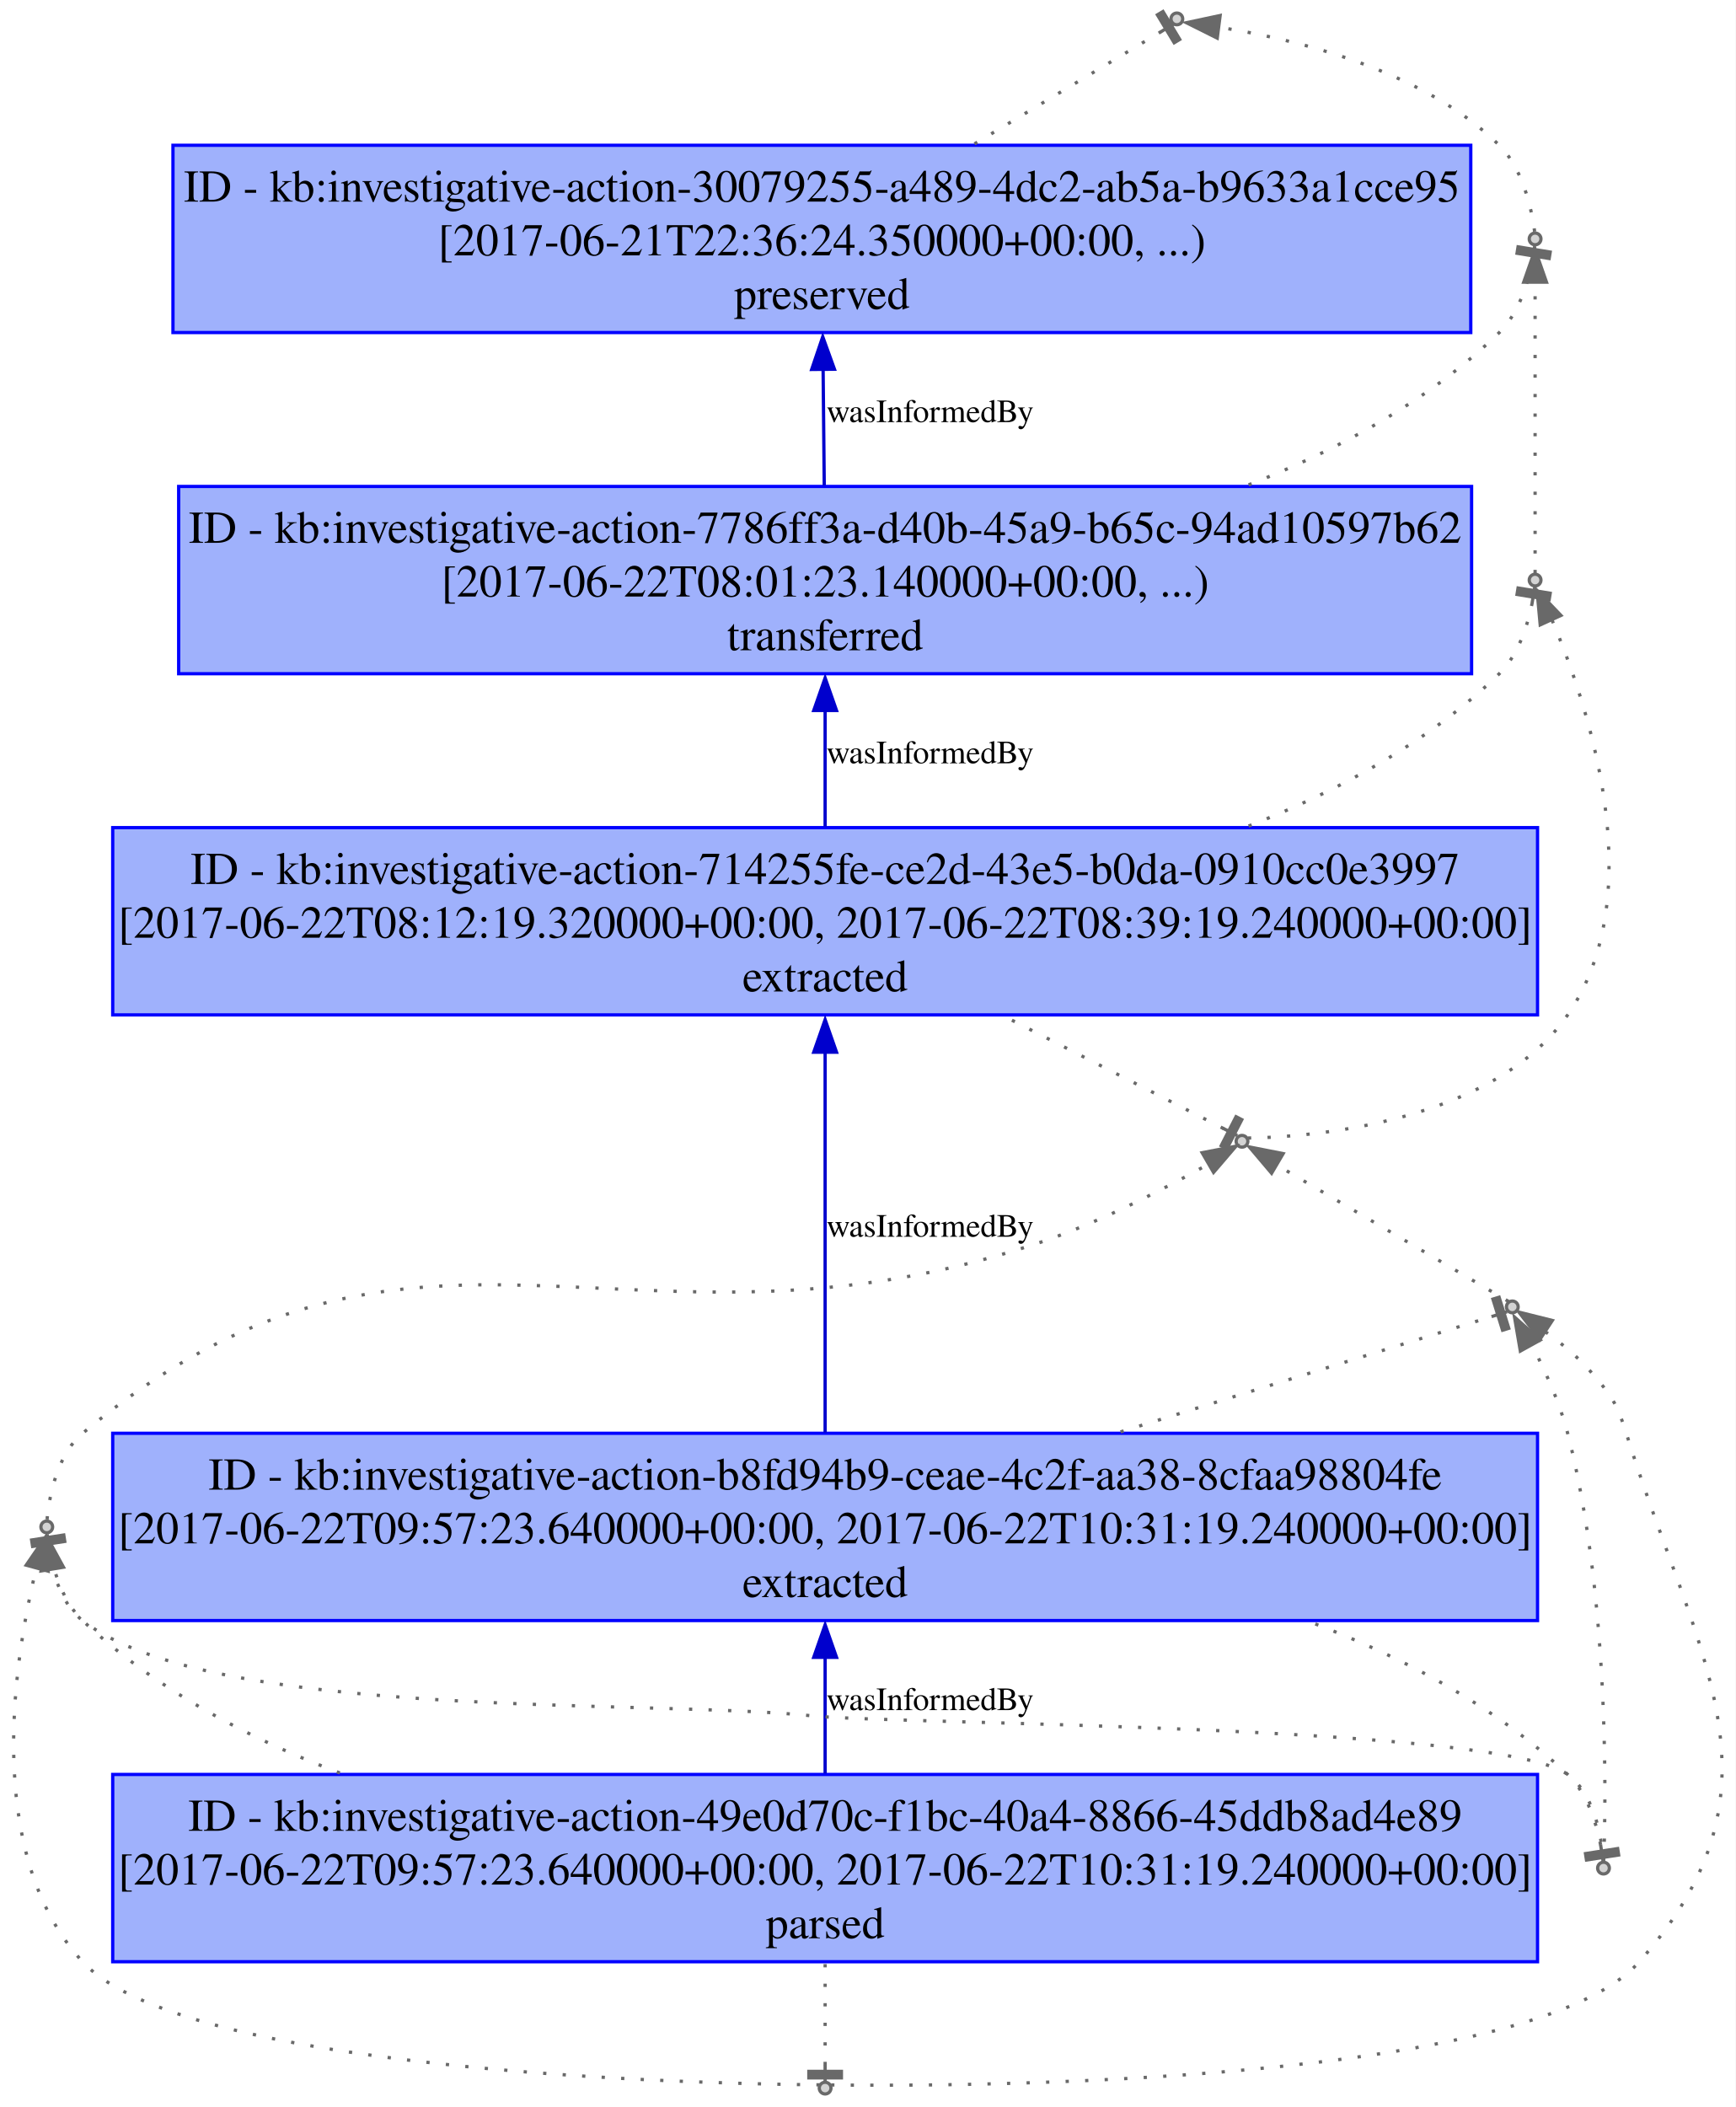
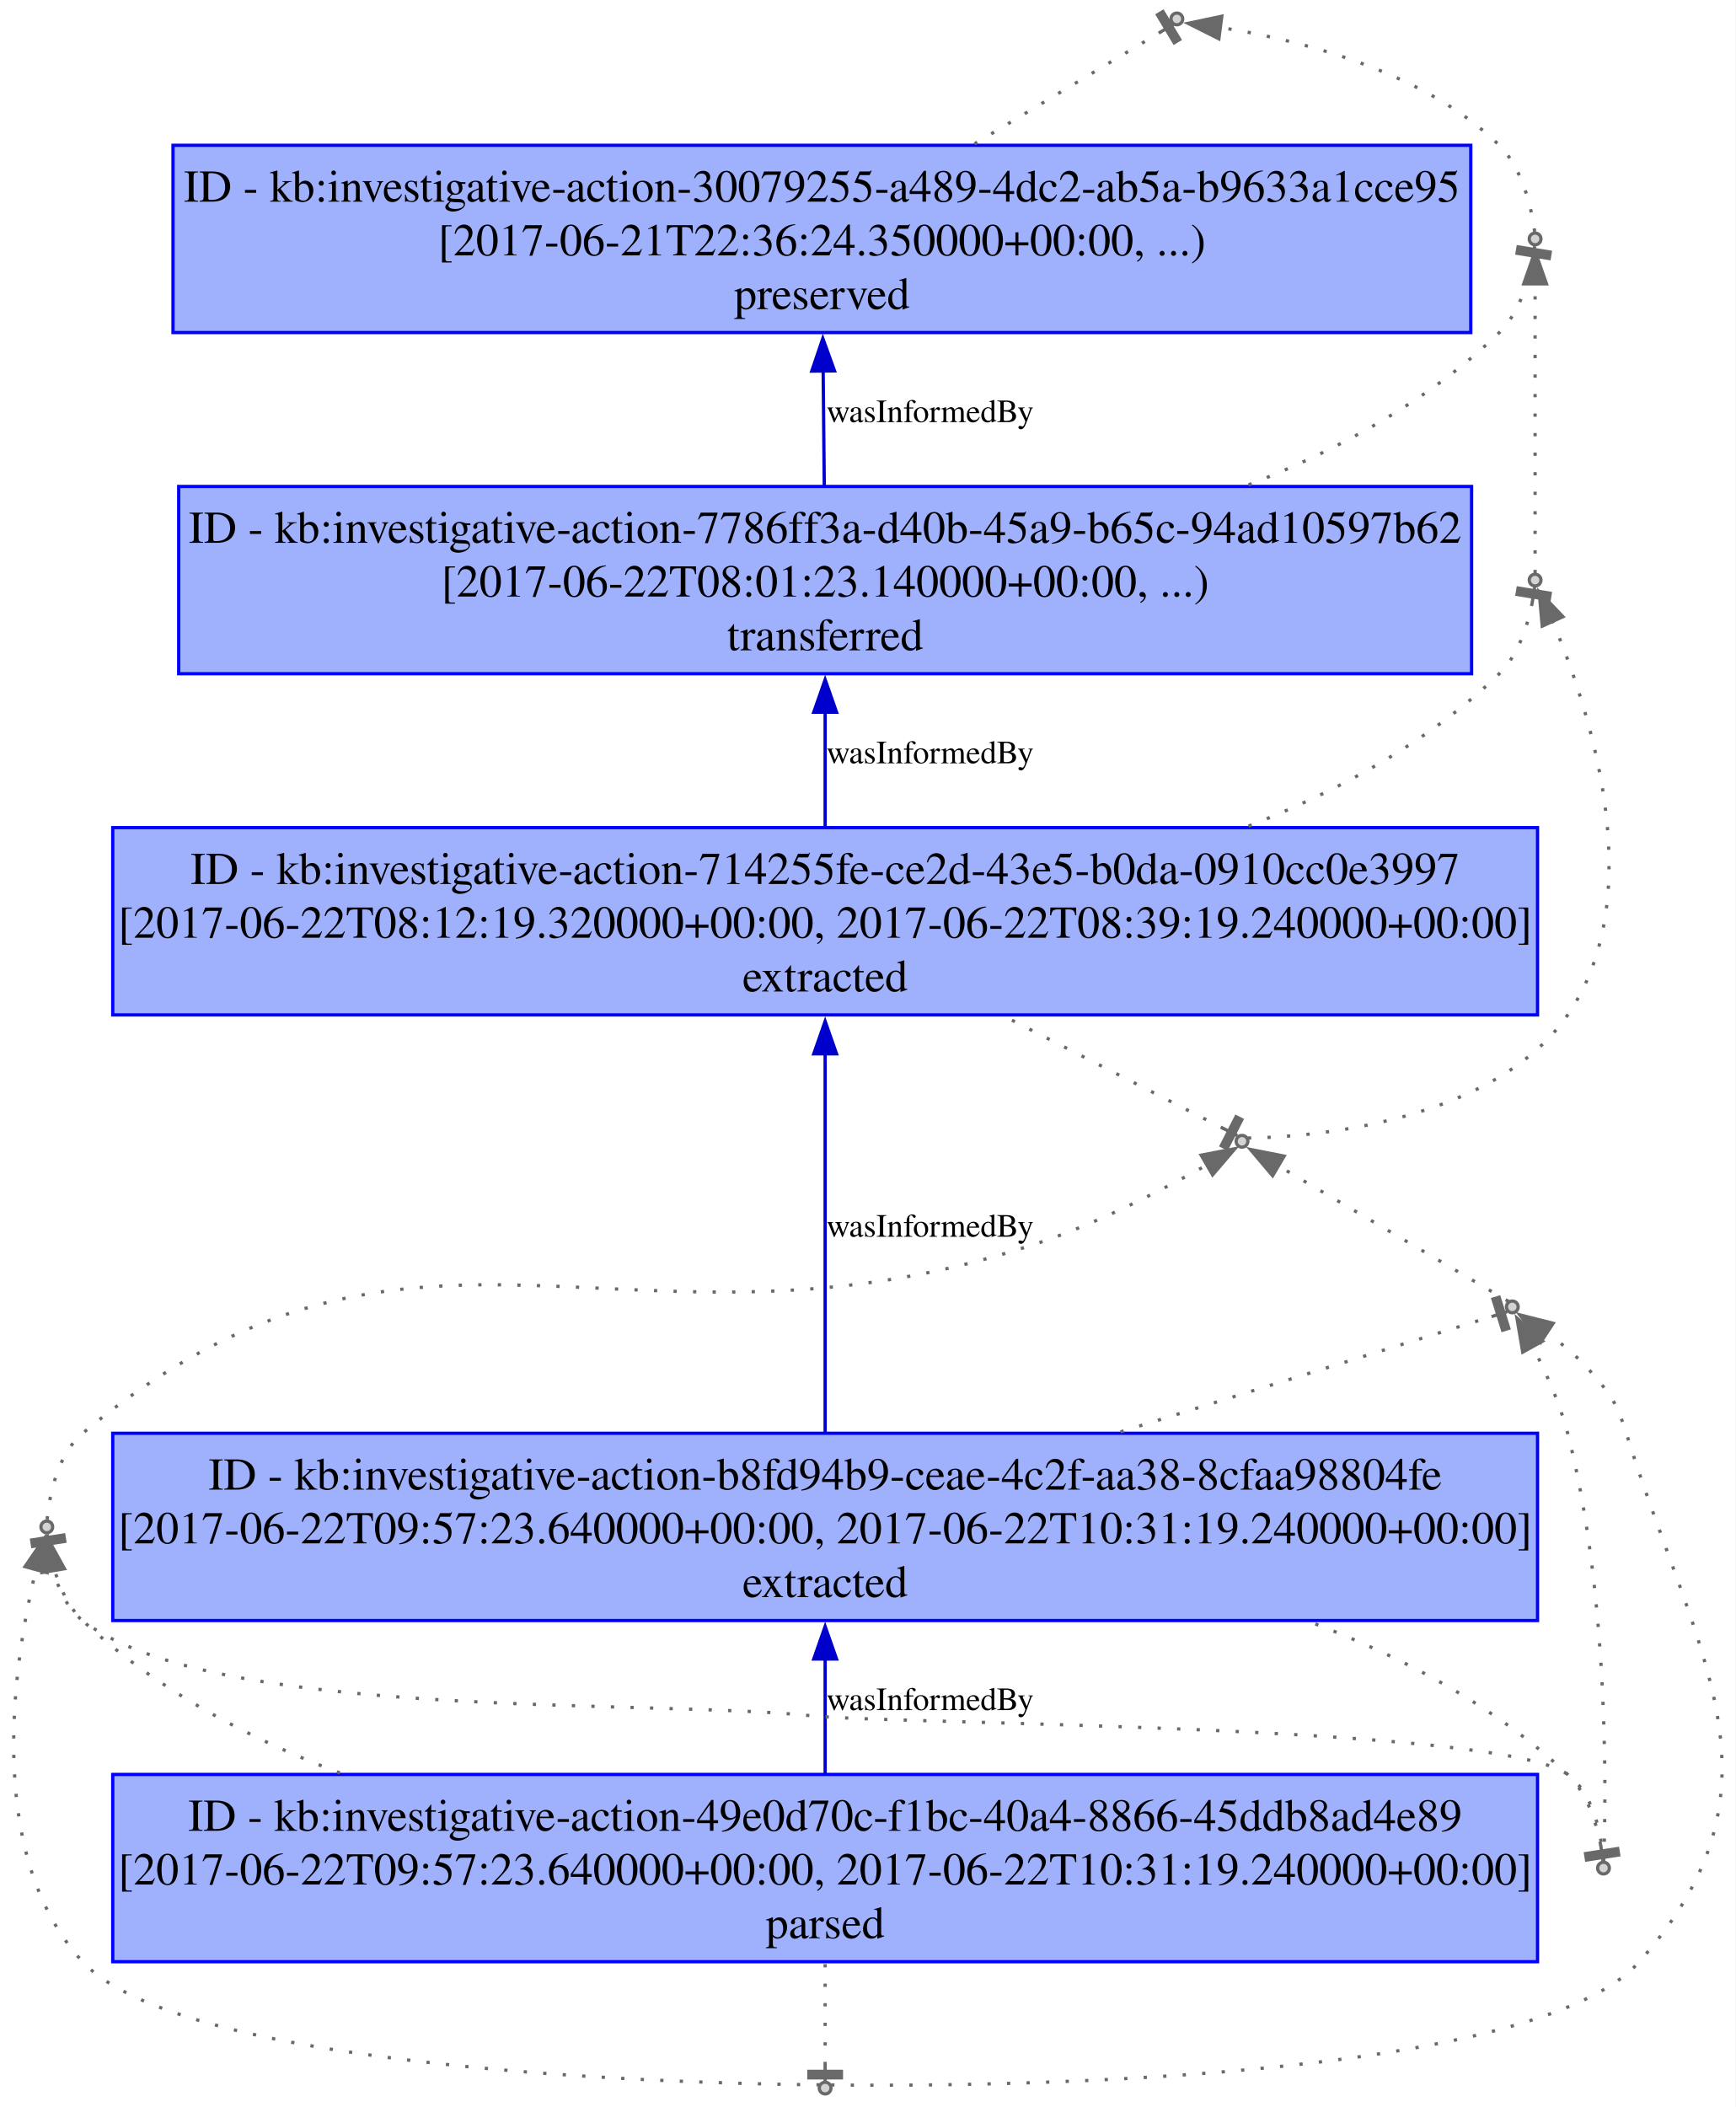
- <svg xmlns="http://www.w3.org/2000/svg" xmlns:xlink="http://www.w3.org/1999/xlink" width="533pt" height="647pt" viewBox="0.00 0.00 532.92 646.90">
+ <svg xmlns="http://www.w3.org/2000/svg" xmlns:xlink="http://www.w3.org/1999/xlink" width="533pt" height="647pt" viewBox="0.00 0.00 532.93 646.90">
  <g id="graph0" class="graph" transform="scale(1 1) rotate(0) translate(4 642.9)">
-     <polygon fill="white" stroke="none" points="-4,4 -4,-642.9 528.92,-642.9 528.92,4 -4,4" />
+     <polygon fill="white" stroke="none" points="-4,4 -4,-642.9 528.93,-642.9 528.93,4 -4,4" />
    <g id="node1" class="node">
      <g id="a_node1">
        <a xlink:title="ID - http://example.org/kb/investigative-action-30079255-a489-4dc2-ab5a-b9633a1cce95">
-           <polygon fill="#9fb1fc" stroke="#0000ff" points="447.61,-598.3 49.11,-598.3 49.11,-540.8 447.61,-540.8 447.61,-598.3" />
-           <text text-anchor="middle" x="248.36" y="-581" font-family="Times,serif" font-size="14.00">ID - kb:investigative-action-30079255-a489-4dc2-ab5a-b9633a1cce95</text>
-           <text text-anchor="middle" x="248.36" y="-564.5" font-family="Times,serif" font-size="14.00">[2017-06-21T22:36:24.350000+00:00, ...)</text>
-           <text text-anchor="middle" x="248.36" y="-548" font-family="Times,serif" font-size="14.00">preserved</text>
+           <polygon fill="#9fb1fc" stroke="#0000ff" points="447.62,-598.3 49.12,-598.3 49.12,-540.8 447.62,-540.8 447.62,-598.3" />
+           <text text-anchor="middle" x="248.37" y="-581" font-family="Times,serif" font-size="14.00">ID - kb:investigative-action-30079255-a489-4dc2-ab5a-b9633a1cce95</text>
+           <text text-anchor="middle" x="248.37" y="-564.5" font-family="Times,serif" font-size="14.00">[2017-06-21T22:36:24.350000+00:00, ...)</text>
+           <text text-anchor="middle" x="248.37" y="-548" font-family="Times,serif" font-size="14.00">preserved</text>
        </a>
      </g>
    </g>
    <g id="node10" class="node">
      <g id="a_node10">
        <a xlink:title="Start of http://example.org/kb/investigative-action-30079255-a489-4dc2-ab5a-b9633a1cce95">
-           <ellipse fill="lightgray" stroke="dimgray" cx="357.36" cy="-637.1" rx="1.8" ry="1.8" />
+           <ellipse fill="lightgray" stroke="dimgray" cx="357.37" cy="-637.1" rx="1.8" ry="1.8" />
        </a>
      </g>
    </g>
    <g id="edge11" class="edge">
-       <path fill="none" stroke="dimgray" stroke-dasharray="1,5" d="M295.22,-598.73C317.81,-612.31 342.18,-626.97 352.41,-633.12" />
-       <polygon fill="dimgray" stroke="dimgray" points="358.25,-630.8 353.1,-639.37 351.38,-638.34 356.54,-629.77 358.25,-630.8" />
-       <polyline fill="none" stroke="dimgray" points="356.53,-635.6 352.24,-633.02" />
+       <path fill="none" stroke="dimgray" stroke-dasharray="1,5" d="M295.23,-598.73C317.82,-612.31 342.2,-626.97 352.42,-633.12" />
+       <polygon fill="dimgray" stroke="dimgray" points="358.26,-630.8 353.11,-639.37 351.4,-638.34 356.55,-629.77 358.26,-630.8" />
+       <polyline fill="none" stroke="dimgray" points="356.54,-635.6 352.26,-633.02" />
    </g>
    <g id="node2" class="node">
      <g id="a_node2">
        <a xlink:title="ID - http://example.org/kb/investigative-action-49e0d70c-f1bc-40a4-8866-45ddb8ad4e89">
-           <polygon fill="#9fb1fc" stroke="#0000ff" points="468.11,-98.1 30.61,-98.1 30.61,-40.6 468.11,-40.6 468.11,-98.1" />
-           <text text-anchor="middle" x="249.36" y="-80.8" font-family="Times,serif" font-size="14.00">ID - kb:investigative-action-49e0d70c-f1bc-40a4-8866-45ddb8ad4e89</text>
-           <text text-anchor="middle" x="249.36" y="-64.3" font-family="Times,serif" font-size="14.00">[2017-06-22T09:57:23.640000+00:00, 2017-06-22T10:31:19.240000+00:00]</text>
-           <text text-anchor="middle" x="249.36" y="-47.8" font-family="Times,serif" font-size="14.00">parsed</text>
+           <polygon fill="#9fb1fc" stroke="#0000ff" points="468.12,-98.1 30.62,-98.1 30.62,-40.6 468.12,-40.6 468.12,-98.1" />
+           <text text-anchor="middle" x="249.37" y="-80.8" font-family="Times,serif" font-size="14.00">ID - kb:investigative-action-49e0d70c-f1bc-40a4-8866-45ddb8ad4e89</text>
+           <text text-anchor="middle" x="249.37" y="-64.3" font-family="Times,serif" font-size="14.00">[2017-06-22T09:57:23.640000+00:00, 2017-06-22T10:31:19.240000+00:00]</text>
+           <text text-anchor="middle" x="249.37" y="-47.8" font-family="Times,serif" font-size="14.00">parsed</text>
        </a>
      </g>
    </g>
    <g id="node5" class="node">
      <g id="a_node5">
        <a xlink:title="ID - http://example.org/kb/investigative-action-b8fd94b9-ceae-4c2f-aa38-8cfaa98804fe">
-           <polygon fill="#9fb1fc" stroke="#0000ff" points="468.11,-202.85 30.61,-202.85 30.61,-145.35 468.11,-145.35 468.11,-202.85" />
-           <text text-anchor="middle" x="249.36" y="-185.55" font-family="Times,serif" font-size="14.00">ID - kb:investigative-action-b8fd94b9-ceae-4c2f-aa38-8cfaa98804fe</text>
-           <text text-anchor="middle" x="249.36" y="-169.05" font-family="Times,serif" font-size="14.00">[2017-06-22T09:57:23.640000+00:00, 2017-06-22T10:31:19.240000+00:00]</text>
-           <text text-anchor="middle" x="249.36" y="-152.55" font-family="Times,serif" font-size="14.00">extracted</text>
+           <polygon fill="#9fb1fc" stroke="#0000ff" points="468.12,-202.85 30.62,-202.85 30.62,-145.35 468.12,-145.35 468.12,-202.85" />
+           <text text-anchor="middle" x="249.37" y="-185.55" font-family="Times,serif" font-size="14.00">ID - kb:investigative-action-b8fd94b9-ceae-4c2f-aa38-8cfaa98804fe</text>
+           <text text-anchor="middle" x="249.37" y="-169.05" font-family="Times,serif" font-size="14.00">[2017-06-22T09:57:23.640000+00:00, 2017-06-22T10:31:19.240000+00:00]</text>
+           <text text-anchor="middle" x="249.37" y="-152.55" font-family="Times,serif" font-size="14.00">extracted</text>
        </a>
      </g>
    </g>
    <g id="edge1" class="edge">
-       <path fill="none" stroke="#0000cd" d="M249.36,-98.43C249.36,-109.41 249.36,-122.2 249.36,-134.06" />
-       <polygon fill="#0000cd" stroke="#0000cd" points="245.86,-134.06 249.36,-144.06 252.86,-134.06 245.86,-134.06" />
-       <text text-anchor="middle" x="281.61" y="-117.85" font-family="Times,serif" font-size="10.00">wasInformedBy</text>
+       <path fill="none" stroke="#0000cd" d="M249.37,-98.43C249.37,-109.3 249.37,-121.94 249.37,-133.7" />
+       <polygon fill="#0000cd" stroke="#0000cd" points="245.87,-133.54 249.37,-143.54 252.87,-133.54 245.87,-133.54" />
+       <text text-anchor="middle" x="281.62" y="-117.85" font-family="Times,serif" font-size="10.00">wasInformedBy</text>
    </g>
    <g id="node11" class="node">
      <g id="a_node11">
        <a xlink:title="Start of http://example.org/kb/investigative-action-49e0d70c-f1bc-40a4-8866-45ddb8ad4e89">
-           <ellipse fill="lightgray" stroke="dimgray" cx="10.36" cy="-174.1" rx="1.8" ry="1.8" />
+           <ellipse fill="lightgray" stroke="dimgray" cx="10.37" cy="-174.1" rx="1.8" ry="1.8" />
        </a>
      </g>
    </g>
    <g id="edge14" class="edge">
-       <path fill="none" stroke="dimgray" stroke-dasharray="1,5" d="M100.35,-98.56C71.55,-109.43 43.5,-124.49 21.36,-145.35 15.25,-151.11 12.47,-160.69 11.25,-166.95" />
-       <polygon fill="dimgray" stroke="dimgray" points="15.58,-171.62 5.7,-170.08 6.01,-168.11 15.89,-169.65 15.58,-171.62" />
-       <polyline fill="none" stroke="dimgray" points="10.49,-171.84 11.26,-166.9" />
+       <path fill="none" stroke="dimgray" stroke-dasharray="1,5" d="M100.36,-98.56C71.57,-109.43 43.52,-124.49 21.37,-145.35 15.26,-151.11 12.48,-160.69 11.26,-166.95" />
+       <polygon fill="dimgray" stroke="dimgray" points="15.59,-171.62 5.71,-170.08 6.02,-168.11 15.9,-169.65 15.59,-171.62" />
+       <polyline fill="none" stroke="dimgray" points="10.5,-171.84 11.27,-166.9" />
    </g>
    <g id="node3" class="node">
      <g id="a_node3">
        <a xlink:title="ID - http://example.org/kb/investigative-action-714255fe-ce2d-43e5-b0da-0910cc0e3997">
-           <polygon fill="#9fb1fc" stroke="#0000ff" points="468.11,-388.8 30.61,-388.8 30.61,-331.3 468.11,-331.3 468.11,-388.8" />
-           <text text-anchor="middle" x="249.36" y="-371.5" font-family="Times,serif" font-size="14.00">ID - kb:investigative-action-714255fe-ce2d-43e5-b0da-0910cc0e3997</text>
-           <text text-anchor="middle" x="249.36" y="-355" font-family="Times,serif" font-size="14.00">[2017-06-22T08:12:19.320000+00:00, 2017-06-22T08:39:19.240000+00:00]</text>
-           <text text-anchor="middle" x="249.36" y="-338.5" font-family="Times,serif" font-size="14.00">extracted</text>
+           <polygon fill="#9fb1fc" stroke="#0000ff" points="468.12,-388.8 30.62,-388.8 30.62,-331.3 468.12,-331.3 468.12,-388.8" />
+           <text text-anchor="middle" x="249.37" y="-371.5" font-family="Times,serif" font-size="14.00">ID - kb:investigative-action-714255fe-ce2d-43e5-b0da-0910cc0e3997</text>
+           <text text-anchor="middle" x="249.37" y="-355" font-family="Times,serif" font-size="14.00">[2017-06-22T08:12:19.320000+00:00, 2017-06-22T08:39:19.240000+00:00]</text>
+           <text text-anchor="middle" x="249.37" y="-338.5" font-family="Times,serif" font-size="14.00">extracted</text>
        </a>
      </g>
    </g>
    <g id="node4" class="node">
      <g id="a_node4">
        <a xlink:title="ID - http://example.org/kb/investigative-action-7786ff3a-d40b-45a9-b65c-94ad10597b62">
-           <polygon fill="#9fb1fc" stroke="#0000ff" points="447.86,-493.55 50.86,-493.55 50.86,-436.05 447.86,-436.05 447.86,-493.55" />
-           <text text-anchor="middle" x="249.36" y="-476.25" font-family="Times,serif" font-size="14.00">ID - kb:investigative-action-7786ff3a-d40b-45a9-b65c-94ad10597b62</text>
-           <text text-anchor="middle" x="249.36" y="-459.75" font-family="Times,serif" font-size="14.00">[2017-06-22T08:01:23.140000+00:00, ...)</text>
-           <text text-anchor="middle" x="249.36" y="-443.25" font-family="Times,serif" font-size="14.00">transferred</text>
+           <polygon fill="#9fb1fc" stroke="#0000ff" points="447.87,-493.55 50.87,-493.55 50.87,-436.05 447.87,-436.05 447.87,-493.55" />
+           <text text-anchor="middle" x="249.37" y="-476.25" font-family="Times,serif" font-size="14.00">ID - kb:investigative-action-7786ff3a-d40b-45a9-b65c-94ad10597b62</text>
+           <text text-anchor="middle" x="249.37" y="-459.75" font-family="Times,serif" font-size="14.00">[2017-06-22T08:01:23.140000+00:00, ...)</text>
+           <text text-anchor="middle" x="249.37" y="-443.25" font-family="Times,serif" font-size="14.00">transferred</text>
        </a>
      </g>
    </g>
    <g id="edge2" class="edge">
-       <path fill="none" stroke="#0000cd" d="M249.36,-389.13C249.36,-400.11 249.36,-412.9 249.36,-424.76" />
-       <polygon fill="#0000cd" stroke="#0000cd" points="245.86,-424.76 249.36,-434.76 252.86,-424.76 245.86,-424.76" />
-       <text text-anchor="middle" x="281.61" y="-408.55" font-family="Times,serif" font-size="10.00">wasInformedBy</text>
+       <path fill="none" stroke="#0000cd" d="M249.37,-389.13C249.37,-400 249.37,-412.64 249.37,-424.4" />
+       <polygon fill="#0000cd" stroke="#0000cd" points="245.87,-424.24 249.37,-434.24 252.87,-424.24 245.87,-424.24" />
+       <text text-anchor="middle" x="281.62" y="-408.55" font-family="Times,serif" font-size="10.00">wasInformedBy</text>
    </g>
    <g id="node13" class="node">
      <g id="a_node13">
        <a xlink:title="Start of http://example.org/kb/investigative-action-714255fe-ce2d-43e5-b0da-0910cc0e3997">
-           <ellipse fill="lightgray" stroke="dimgray" cx="467.36" cy="-464.8" rx="1.8" ry="1.8" />
+           <ellipse fill="lightgray" stroke="dimgray" cx="467.37" cy="-464.8" rx="1.8" ry="1.8" />
        </a>
      </g>
    </g>
    <g id="edge18" class="edge">
-       <path fill="none" stroke="dimgray" stroke-dasharray="1,5" d="M379.39,-389.29C407.39,-400.21 434.97,-415.28 456.36,-436.05 462.38,-441.9 465.19,-451.46 466.44,-457.69" />
-       <polygon fill="dimgray" stroke="dimgray" points="472,-460.76 462.13,-462.37 461.81,-460.39 471.68,-458.79 472,-460.76" />
-       <polyline fill="none" stroke="dimgray" points="467.23,-462.55 466.42,-457.62" />
+       <path fill="none" stroke="dimgray" stroke-dasharray="1,5" d="M379.41,-389.29C407.41,-400.21 434.98,-415.28 456.37,-436.05 462.4,-441.9 465.2,-451.46 466.45,-457.69" />
+       <polygon fill="dimgray" stroke="dimgray" points="472.02,-460.76 462.15,-462.37 461.82,-460.39 471.7,-458.79 472.02,-460.76" />
+       <polyline fill="none" stroke="dimgray" points="467.24,-462.55 466.44,-457.62" />
    </g>
    <g id="edge3" class="edge">
-       <path fill="none" stroke="#0000cd" d="M249.09,-493.88C248.98,-504.86 248.86,-517.65 248.74,-529.51" />
-       <polygon fill="#0000cd" stroke="#0000cd" points="245.23,-529.47 248.63,-539.51 252.23,-529.54 245.23,-529.47" />
-       <text text-anchor="middle" x="281.61" y="-513.3" font-family="Times,serif" font-size="10.00">wasInformedBy</text>
+       <path fill="none" stroke="#0000cd" d="M249.1,-493.88C249,-504.75 248.87,-517.39 248.76,-529.15" />
+       <polygon fill="#0000cd" stroke="#0000cd" points="245.26,-528.96 248.66,-538.99 252.26,-529.03 245.26,-528.96" />
+       <text text-anchor="middle" x="281.62" y="-513.3" font-family="Times,serif" font-size="10.00">wasInformedBy</text>
    </g>
    <g id="node12" class="node">
      <g id="a_node12">
        <a xlink:title="Start of http://example.org/kb/investigative-action-7786ff3a-d40b-45a9-b65c-94ad10597b62">
-           <ellipse fill="lightgray" stroke="dimgray" cx="467.36" cy="-569.55" rx="1.8" ry="1.8" />
+           <ellipse fill="lightgray" stroke="dimgray" cx="467.37" cy="-569.55" rx="1.8" ry="1.8" />
        </a>
      </g>
    </g>
    <g id="edge16" class="edge">
-       <path fill="none" stroke="dimgray" stroke-dasharray="1,5" d="M379.39,-494.04C407.39,-504.96 434.97,-520.03 456.36,-540.8 462.38,-546.65 465.19,-556.21 466.44,-562.44" />
-       <polygon fill="dimgray" stroke="dimgray" points="472,-565.51 462.13,-567.12 461.81,-565.14 471.68,-563.54 472,-565.51" />
-       <polyline fill="none" stroke="dimgray" points="467.23,-567.3 466.42,-562.37" />
+       <path fill="none" stroke="dimgray" stroke-dasharray="1,5" d="M379.41,-494.04C407.41,-504.96 434.98,-520.03 456.37,-540.8 462.4,-546.65 465.2,-556.21 466.45,-562.44" />
+       <polygon fill="dimgray" stroke="dimgray" points="472.02,-565.51 462.15,-567.12 461.82,-565.14 471.7,-563.54 472.02,-565.51" />
+       <polyline fill="none" stroke="dimgray" points="467.24,-567.3 466.44,-562.37" />
    </g>
    <g id="edge4" class="edge">
-       <path fill="none" stroke="#0000cd" d="M249.36,-203.04C249.36,-234.24 249.36,-284.95 249.36,-320.05" />
-       <polygon fill="#0000cd" stroke="#0000cd" points="245.86,-319.85 249.36,-329.85 252.86,-319.85 245.86,-319.85" />
-       <text text-anchor="middle" x="281.61" y="-263.2" font-family="Times,serif" font-size="10.00">wasInformedBy</text>
+       <path fill="none" stroke="#0000cd" d="M249.37,-203.04C249.37,-234.1 249.37,-284.51 249.37,-319.59" />
+       <polygon fill="#0000cd" stroke="#0000cd" points="245.87,-319.34 249.37,-329.34 252.87,-319.34 245.87,-319.34" />
+       <text text-anchor="middle" x="281.62" y="-263.2" font-family="Times,serif" font-size="10.00">wasInformedBy</text>
    </g>
    <g id="node9" class="node">
      <g id="a_node9">
        <a xlink:title="Start of http://example.org/kb/investigative-action-b8fd94b9-ceae-4c2f-aa38-8cfaa98804fe">
-           <ellipse fill="lightgray" stroke="dimgray" cx="460.36" cy="-241.65" rx="1.8" ry="1.8" />
+           <ellipse fill="lightgray" stroke="dimgray" cx="460.37" cy="-241.65" rx="1.8" ry="1.8" />
        </a>
      </g>
    </g>
    <g id="edge9" class="edge">
-       <path fill="none" stroke="dimgray" stroke-dasharray="1,5" d="M340.07,-203.28C386.63,-217.74 437.12,-233.43 454.27,-238.76" />
-       <polygon fill="dimgray" stroke="dimgray" points="459.28,-235.08 456.31,-244.63 454.4,-244.04 457.37,-234.49 459.28,-235.08" />
-       <polyline fill="none" stroke="dimgray" points="458.75,-240.15 453.98,-238.67" />
+       <path fill="none" stroke="dimgray" stroke-dasharray="1,5" d="M340.08,-203.28C386.65,-217.74 437.13,-233.43 454.28,-238.76" />
+       <polygon fill="dimgray" stroke="dimgray" points="459.3,-235.08 456.33,-244.63 454.42,-244.04 457.39,-234.49 459.3,-235.08" />
+       <polyline fill="none" stroke="dimgray" points="458.77,-240.15 453.99,-238.67" />
    </g>
    <g id="node6" class="node">
      <g id="a_node6">
        <a xlink:title="End of http://example.org/kb/investigative-action-714255fe-ce2d-43e5-b0da-0910cc0e3997">
-           <ellipse fill="lightgray" stroke="dimgray" cx="377.36" cy="-292.5" rx="1.8" ry="1.8" />
+           <ellipse fill="lightgray" stroke="dimgray" cx="377.37" cy="-292.5" rx="1.8" ry="1.8" />
        </a>
      </g>
    </g>
    <g id="edge20" class="edge">
-       <path fill="none" stroke="dimgray" stroke-dasharray="1,5" d="M371.7,-296.4C359.76,-302.51 330.91,-317.29 304.22,-330.95" />
-       <polygon fill="dimgray" stroke="dimgray" points="372.75,-290.24 377.31,-299.14 375.53,-300.05 370.97,-291.15 372.75,-290.24" />
-       <polyline fill="none" stroke="dimgray" points="375.92,-294.24 371.47,-296.52" />
+       <path fill="none" stroke="dimgray" stroke-dasharray="1,5" d="M371.71,-296.4C359.77,-302.51 330.92,-317.29 304.24,-330.95" />
+       <polygon fill="dimgray" stroke="dimgray" points="372.77,-290.24 377.33,-299.14 375.55,-300.05 370.99,-291.15 372.77,-290.24" />
+       <polyline fill="none" stroke="dimgray" points="375.94,-294.24 371.49,-296.52" />
    </g>
    <g id="edge17" class="edge">
-       <path fill="none" stroke="dimgray" stroke-dasharray="1,5" d="M379.19,-293.5C390.64,-293.61 452.88,-295.88 477.36,-331.3 503.45,-369.06 482.95,-428.15 472.52,-452.62" />
-       <polygon fill="dimgray" stroke="dimgray" points="468.93,-451.05 467.96,-461.6 475.3,-453.95 468.93,-451.05" />
+       <path fill="none" stroke="dimgray" stroke-dasharray="1,5" d="M379.2,-293.5C390.66,-293.61 452.89,-295.88 477.37,-331.3 503.35,-368.88 483.15,-427.6 472.68,-452.27" />
+       <polygon fill="dimgray" stroke="dimgray" points="469.56,-450.67 468.61,-461.22 475.93,-453.57 469.56,-450.67" />
    </g>
    <g id="node7" class="node">
      <g id="a_node7">
        <a xlink:title="End of http://example.org/kb/investigative-action-49e0d70c-f1bc-40a4-8866-45ddb8ad4e89">
-           <ellipse fill="lightgray" stroke="dimgray" cx="249.36" cy="-1.8" rx="1.8" ry="1.8" />
+           <ellipse fill="lightgray" stroke="dimgray" cx="249.37" cy="-1.8" rx="1.8" ry="1.8" />
        </a>
      </g>
    </g>
    <g id="edge19" class="edge">
-       <path fill="none" stroke="dimgray" stroke-dasharray="1,5" d="M249.36,-8.87C249.36,-16.04 249.36,-28.46 249.36,-40.11" />
-       <polygon fill="dimgray" stroke="dimgray" points="244.36,-4.94 254.36,-4.94 254.36,-6.94 244.36,-6.94 244.36,-4.94" />
-       <polyline fill="none" stroke="dimgray" points="249.36,-3.94 249.36,-8.94" />
+       <path fill="none" stroke="dimgray" stroke-dasharray="1,5" d="M249.37,-8.87C249.37,-16.04 249.37,-28.46 249.37,-40.11" />
+       <polygon fill="dimgray" stroke="dimgray" points="244.37,-4.94 254.37,-4.94 254.37,-6.94 244.37,-6.94 244.37,-4.94" />
+       <polyline fill="none" stroke="dimgray" points="249.37,-3.94 249.37,-8.94" />
    </g>
    <g id="edge7" class="edge">
-       <path fill="none" stroke="dimgray" stroke-dasharray="1,5" d="M251.21,-2.77C272.11,-2.47 464.19,-0.8 499.36,-40.6 547.12,-94.66 516.82,-133.98 495.36,-202.85 492.46,-212.17 490.76,-214.49 484.36,-221.85 480.26,-226.57 474.83,-230.94 470.18,-234.27" />
-       <polygon fill="dimgray" stroke="dimgray" points="468.82,-231.63 462.39,-240.05 472.66,-237.48 468.82,-231.63" />
+       <path fill="none" stroke="dimgray" stroke-dasharray="1,5" d="M251.22,-2.77C272.12,-2.47 464.21,-0.8 499.37,-40.6 547.13,-94.66 516.83,-133.98 495.37,-202.85 492.47,-212.17 490.78,-214.49 484.37,-221.85 480.51,-226.3 475.46,-230.44 471,-233.69" />
+       <polygon fill="dimgray" stroke="dimgray" points="469.06,-230.77 462.66,-239.21 472.93,-236.61 469.06,-230.77" />
    </g>
    <g id="edge12" class="edge">
-       <path fill="none" stroke="dimgray" stroke-dasharray="1,5" d="M247.68,-2.81C228.7,-2.92 54.26,-4.9 21.36,-40.6 -9.88,-74.49 0.92,-136.13 7.19,-161.61" />
-       <polygon fill="dimgray" stroke="dimgray" points="4.04,-162.36 10.04,-171.09 10.79,-160.52 4.04,-162.36" />
+       <path fill="none" stroke="dimgray" stroke-dasharray="1,5" d="M247.7,-2.81C228.72,-2.92 54.28,-4.9 21.37,-40.6 -9.72,-74.33 0.84,-135.55 7.11,-161.25" />
+       <polygon fill="dimgray" stroke="dimgray" points="3.66,-161.9 9.66,-170.63 10.42,-160.06 3.66,-161.9" />
    </g>
    <g id="node8" class="node">
      <g id="a_node8">
        <a xlink:title="End of http://example.org/kb/investigative-action-b8fd94b9-ceae-4c2f-aa38-8cfaa98804fe">
-           <ellipse fill="lightgray" stroke="dimgray" cx="488.36" cy="-69.35" rx="1.8" ry="1.8" />
+           <ellipse fill="lightgray" stroke="dimgray" cx="488.37" cy="-69.35" rx="1.8" ry="1.8" />
        </a>
      </g>
    </g>
    <g id="edge21" class="edge">
-       <path fill="none" stroke="dimgray" stroke-dasharray="1,5" d="M487.47,-76.5C486.25,-82.76 483.47,-92.34 477.36,-98.1 455.22,-118.96 427.17,-134.02 398.37,-144.89" />
-       <polygon fill="dimgray" stroke="dimgray" points="483.14,-71.83 493.02,-73.37 492.71,-75.34 482.83,-73.8 483.14,-71.83" />
-       <polyline fill="none" stroke="dimgray" points="488.24,-71.61 487.46,-76.55" />
+       <path fill="none" stroke="dimgray" stroke-dasharray="1,5" d="M487.49,-76.5C486.27,-82.76 483.49,-92.34 477.37,-98.1 455.23,-118.96 427.18,-134.02 398.39,-144.89" />
+       <polygon fill="dimgray" stroke="dimgray" points="483.16,-71.83 493.04,-73.37 492.73,-75.34 482.85,-73.8 483.16,-71.83" />
+       <polyline fill="none" stroke="dimgray" points="488.25,-71.61 487.48,-76.55" />
    </g>
    <g id="edge8" class="edge">
-       <path fill="none" stroke="dimgray" stroke-dasharray="1,5" d="M488.41,-71.43C488.8,-80.85 491.1,-149.66 477.36,-202.85 474.89,-212.43 470.17,-222.62 466.33,-230.01" />
-       <polygon fill="dimgray" stroke="dimgray" points="462.83,-228.09 461.04,-238.53 468.95,-231.48 462.83,-228.09" />
+       <path fill="none" stroke="dimgray" stroke-dasharray="1,5" d="M488.42,-71.43C488.81,-80.85 491.11,-149.66 477.37,-202.85 474.93,-212.31 470.3,-222.37 466.48,-229.73" />
+       <polygon fill="dimgray" stroke="dimgray" points="463.57,-227.76 461.79,-238.2 469.7,-231.15 463.57,-227.76" />
    </g>
    <g id="edge13" class="edge">
-       <path fill="none" stroke="dimgray" stroke-dasharray="1,5" d="M488.31,-71.44C488.06,-75.7 486.54,-91.33 477.36,-98.1 456.55,-113.45 271.08,-113.43 245.36,-116.1 195.43,-121.29 60.97,-114.51 21.36,-145.35 16.44,-149.18 13.72,-155.54 12.21,-161.21" />
-       <polygon fill="dimgray" stroke="dimgray" points="8.6,-160.59 10.42,-171.02 15.5,-161.73 8.6,-160.59" />
+       <path fill="none" stroke="dimgray" stroke-dasharray="1,5" d="M488.33,-71.44C488.08,-75.7 486.55,-91.33 477.37,-98.1 456.57,-113.45 271.09,-113.43 245.37,-116.1 195.44,-121.29 60.98,-114.51 21.37,-145.35 16.6,-149.07 13.89,-155.18 12.36,-160.72" />
+       <polygon fill="dimgray" stroke="dimgray" points="8.91,-160.09 10.69,-170.53 15.81,-161.26 8.91,-160.09" />
    </g>
    <g id="edge5" class="edge">
-       <path fill="none" stroke="dimgray" stroke-dasharray="1,5" d="M459.19,-243.34C451.52,-247.85 408.26,-273.31 387.93,-285.28" />
-       <polygon fill="dimgray" stroke="dimgray" points="386.45,-282.68 379.61,-290.76 390,-288.71 386.45,-282.68" />
+       <path fill="none" stroke="dimgray" stroke-dasharray="1,5" d="M459.2,-243.34C451.61,-247.81 409.09,-272.83 388.53,-284.94" />
+       <polygon fill="dimgray" stroke="dimgray" points="386.77,-281.91 379.93,-290 390.32,-287.94 386.77,-281.91" />
    </g>
    <g id="edge6" class="edge">
-       <path fill="none" stroke="dimgray" stroke-dasharray="1,5" d="M10.45,-176.4C10.84,-180.85 12.76,-195.68 21.36,-202.85 123.69,-288.18 189.06,-219.03 315.36,-261.45 334.47,-267.87 355.3,-278.86 367.29,-285.62" />
-       <polygon fill="dimgray" stroke="dimgray" points="365.12,-288.99 375.52,-290.99 368.63,-282.94 365.12,-288.99" />
+       <path fill="none" stroke="dimgray" stroke-dasharray="1,5" d="M10.47,-176.4C10.86,-180.85 12.78,-195.68 21.37,-202.85 123.7,-288.18 189.07,-219.03 315.37,-261.45 334.28,-267.8 354.86,-278.63 366.92,-285.41" />
+       <polygon fill="dimgray" stroke="dimgray" points="364.82,-288.24 375.23,-290.23 368.34,-282.18 364.82,-288.24" />
    </g>
    <g id="edge10" class="edge">
-       <path fill="none" stroke="dimgray" stroke-dasharray="1,5" d="M467.22,-571.79C466.68,-576.09 464.33,-590.43 456.36,-598.3 432.01,-622.34 390.79,-631.4 370.06,-634.56" />
-       <polygon fill="dimgray" stroke="dimgray" points="369.76,-631.2 360.28,-635.93 370.65,-638.14 369.76,-631.2" />
+       <path fill="none" stroke="dimgray" stroke-dasharray="1,5" d="M467.24,-571.79C466.69,-576.09 464.34,-590.43 456.37,-598.3 432.26,-622.11 391.6,-631.22 370.69,-634.47" />
+       <polygon fill="dimgray" stroke="dimgray" points="370.27,-630.99 360.8,-635.74 371.17,-637.93 370.27,-630.99" />
    </g>
    <g id="edge15" class="edge">
-       <path fill="none" stroke="dimgray" stroke-dasharray="1,5" d="M467.36,-466.95C467.36,-475.69 467.36,-531.7 467.36,-556.62" />
-       <polygon fill="dimgray" stroke="dimgray" points="463.86,-556.27 467.36,-566.27 470.86,-556.27 463.86,-556.27" />
+       <path fill="none" stroke="dimgray" stroke-dasharray="1,5" d="M467.37,-466.95C467.37,-475.6 467.37,-530.65 467.37,-555.91" />
+       <polygon fill="dimgray" stroke="dimgray" points="463.87,-555.76 467.37,-565.76 470.87,-555.76 463.87,-555.76" />
    </g>
  </g>
</svg>
